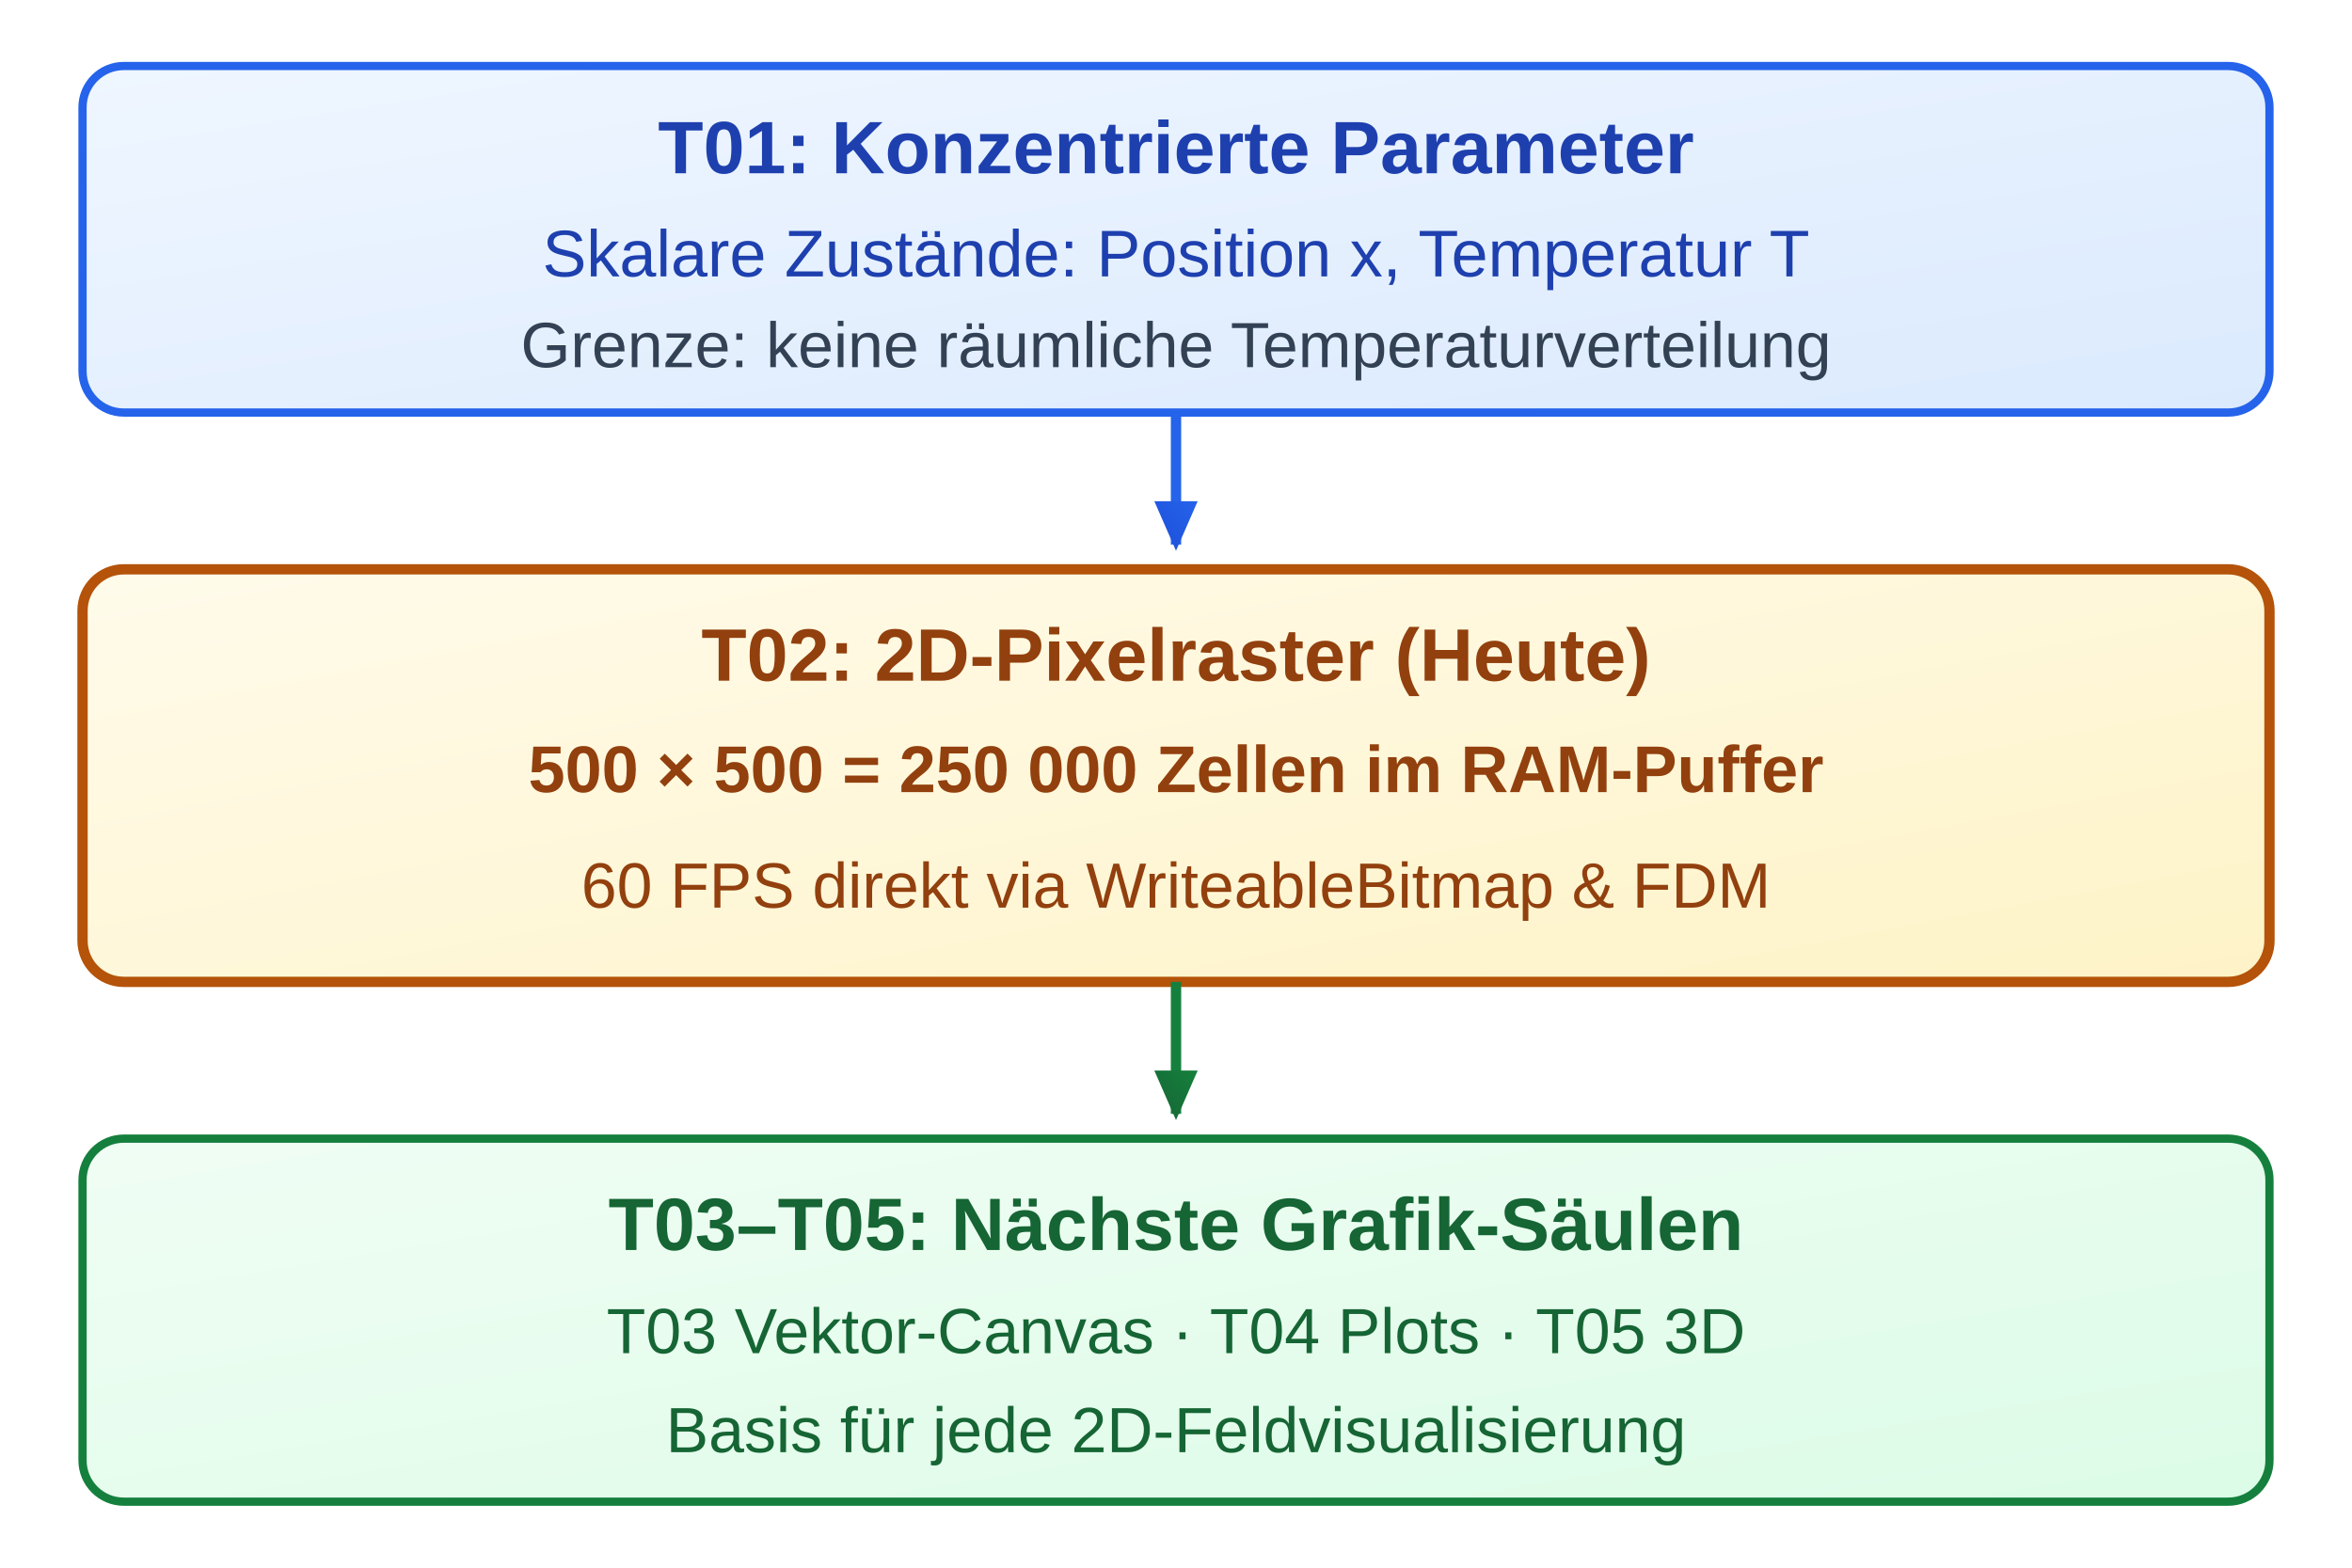
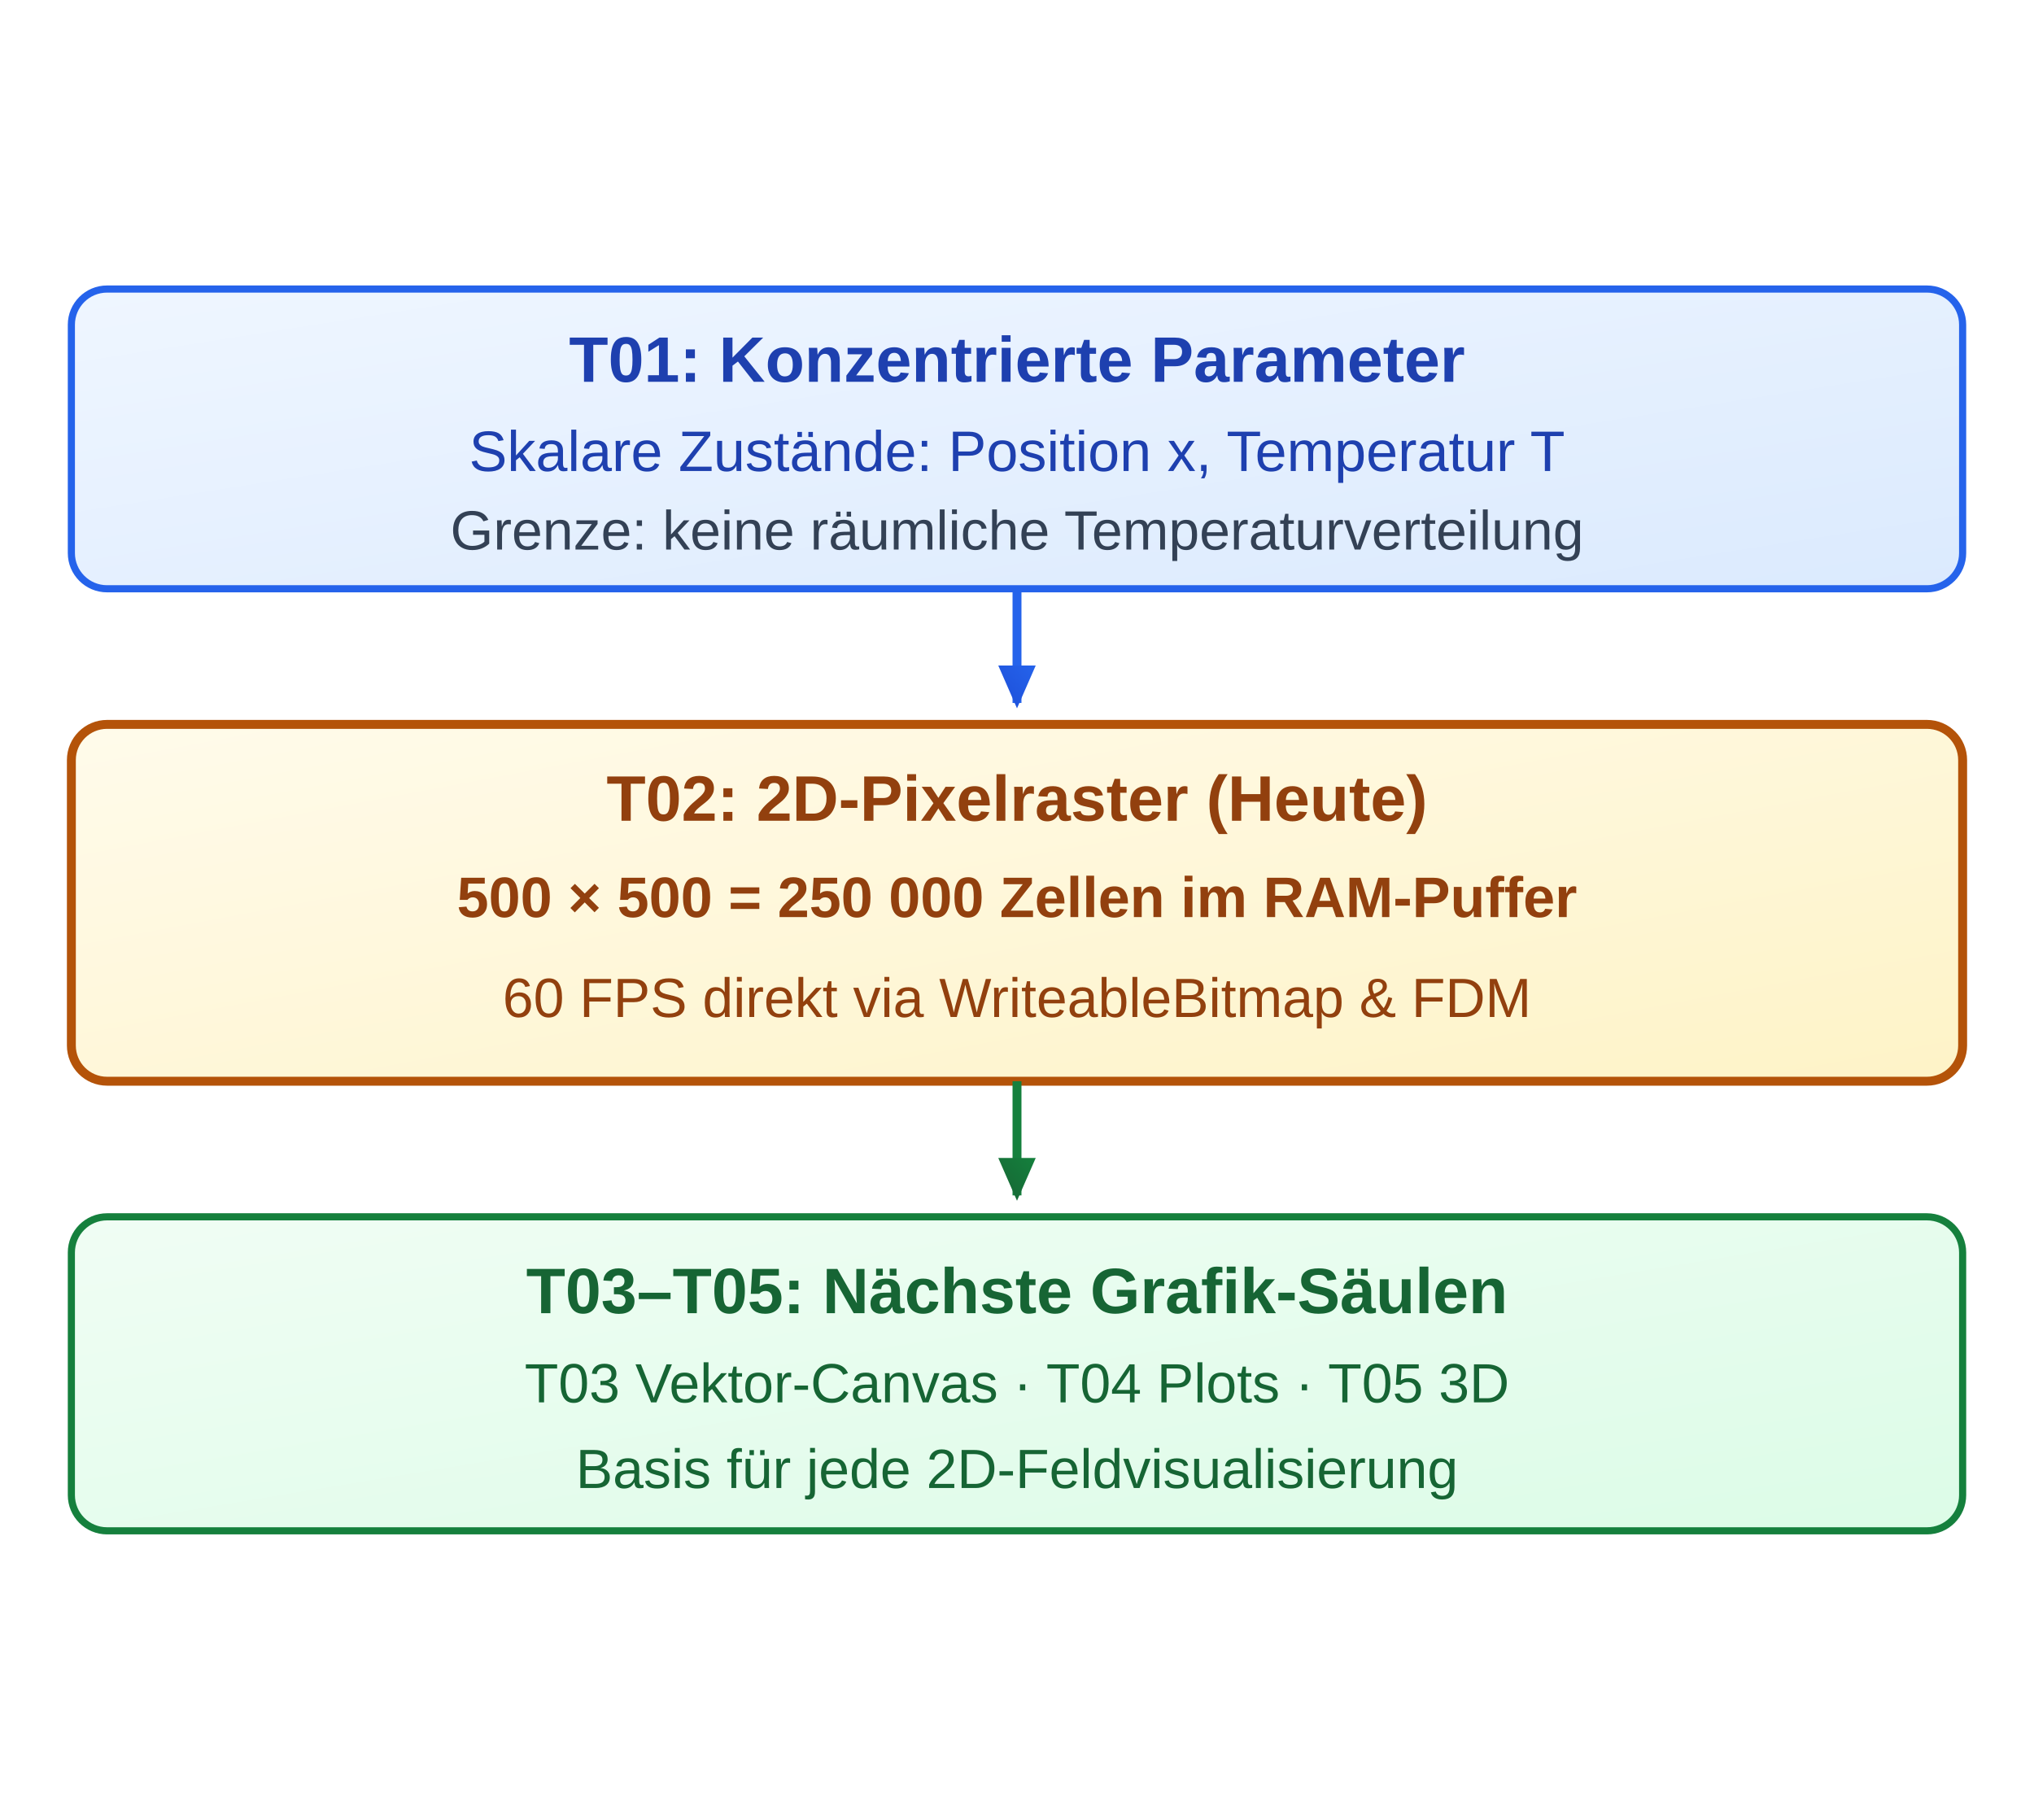
- <svg xmlns="http://www.w3.org/2000/svg" viewBox="-45 0 570 380" width="570" height="380">
+ <svg xmlns="http://www.w3.org/2000/svg" viewBox="-45 -65 570 510" width="570" height="510">
  <defs>
    <linearGradient id="grad-sem-primary" x1="0%" y1="0%" x2="100%" y2="100%">
      <stop offset="0%" stop-color="#eff6ff" />
      <stop offset="100%" stop-color="#dbeafe" />
    </linearGradient>
    <linearGradient id="grad-sem-primary-fill" x1="0%" y1="0%" x2="100%" y2="100%">
      <stop offset="0%" stop-color="#2563eb" />
      <stop offset="100%" stop-color="#1d4ed8" />
    </linearGradient>
    <linearGradient id="grad-sem-success" x1="0%" y1="0%" x2="100%" y2="100%">
      <stop offset="0%" stop-color="#f0fdf4" />
      <stop offset="100%" stop-color="#dcfce7" />
    </linearGradient>
    <linearGradient id="grad-sem-success-fill" x1="0%" y1="0%" x2="100%" y2="100%">
      <stop offset="0%" stop-color="#15803d" />
      <stop offset="100%" stop-color="#166534" />
    </linearGradient>
    <linearGradient id="grad-sem-warning" x1="0%" y1="0%" x2="100%" y2="100%">
      <stop offset="0%" stop-color="#fffbeb" />
      <stop offset="100%" stop-color="#fef3c7" />
    </linearGradient>
    <linearGradient id="grad-sem-warning-fill" x1="0%" y1="0%" x2="100%" y2="100%">
      <stop offset="0%" stop-color="#b45309" />
      <stop offset="100%" stop-color="#92400e" />
    </linearGradient>
    <linearGradient id="grad-sem-muted" x1="0%" y1="0%" x2="100%" y2="100%">
      <stop offset="0%" stop-color="#f8fafc" />
      <stop offset="100%" stop-color="#e2e8f0" />
    </linearGradient>
    <linearGradient id="grad-sem-muted-fill" x1="0%" y1="0%" x2="100%" y2="100%">
      <stop offset="0%" stop-color="#475569" />
      <stop offset="100%" stop-color="#334155" />
    </linearGradient>
    <marker id="arrB" viewBox="0 0 10 10" refX="7" refY="5" markerWidth="6" markerHeight="6" orient="auto">
      <path class="sem-primary-fill" d="M 0 1.5 L 8 5 L 0 8.5 z" />
    </marker>
    <marker id="arrG" viewBox="0 0 10 10" refX="7" refY="5" markerWidth="6" markerHeight="6" orient="auto">
      <path class="sem-success-fill" d="M 0 1.5 L 8 5 L 0 8.5 z" />
    </marker>
    <style>
      
/* @svg-palette:start */
      .sem-primary { fill: url(#grad-sem-primary); stroke: #2563eb; }
      .sem-primary-bg { fill: url(#grad-sem-primary); stroke: none; }
      .sem-primary-stroke { stroke: #2563eb; }
      .sem-primary-fill { fill: url(#grad-sem-primary-fill); }
      .sem-primary-text { fill: #1e40af; }
      .sem-success { fill: url(#grad-sem-success); stroke: #15803d; }
      .sem-success-bg { fill: url(#grad-sem-success); stroke: none; }
      .sem-success-stroke { stroke: #15803d; }
      .sem-success-fill { fill: url(#grad-sem-success-fill); }
      .sem-success-text { fill: #166534; }
      .sem-warning { fill: url(#grad-sem-warning); stroke: #b45309; }
      .sem-warning-bg { fill: url(#grad-sem-warning); stroke: none; }
      .sem-warning-stroke { stroke: #b45309; }
      .sem-warning-fill { fill: url(#grad-sem-warning-fill); }
      .sem-warning-text { fill: #92400e; }
      .sem-muted { fill: url(#grad-sem-muted); stroke: #94a3b8; }
      .sem-muted-bg { fill: url(#grad-sem-muted); stroke: none; }
      .sem-muted-stroke { stroke: #94a3b8; }
      .sem-muted-fill { fill: url(#grad-sem-muted-fill); }
      .sem-muted-text { fill: #334155; }
      /* @svg-palette:end */
text { font-family: 'Segoe UI', Arial, Helvetica, sans-serif; }
    </style>
  </defs>
  <rect x="-45" y="0" width="570" height="380" fill="none" />
  <rect class="sem-primary" x="-25" y="16" width="530" height="84" rx="10" stroke-width="2" />
  <text class="sem-primary-text" x="240" y="42" font-size="18" font-weight="bold" text-anchor="middle">T01: Konzentrierte Parameter</text>
  <text class="sem-primary-text" x="240" y="67" font-size="16" text-anchor="middle">Skalare Zustände: Position x, Temperatur T</text>
  <text class="sem-muted-text" x="240" y="89" font-size="15.5" text-anchor="middle">Grenze: keine räumliche Temperaturverteilung</text>
  <line class="sem-primary-stroke" x1="240" y1="100" x2="240" y2="132" stroke-width="2.5" marker-end="url(#arrB)" />
  <rect class="sem-warning" x="-25" y="138" width="530" height="100" rx="10" stroke-width="2.5" />
  <text class="sem-warning-text" x="240" y="165" font-size="18" font-weight="bold" text-anchor="middle">T02: 2D-Pixelraster (Heute)</text>
  <text class="sem-warning-text" x="240" y="192" font-size="16" font-weight="bold" text-anchor="middle">500 × 500 = 250 000 Zellen im RAM-Puffer</text>
  <text class="sem-warning-text" x="240" y="220" font-size="15.5" text-anchor="middle">60 FPS direkt via WriteableBitmap &amp; FDM</text>
  <line class="sem-success-stroke" x1="240" y1="238" x2="240" y2="270" stroke-width="2.5" marker-end="url(#arrG)" />
  <rect class="sem-success" x="-25" y="276" width="530" height="88" rx="10" stroke-width="2" />
  <text class="sem-success-text" x="240" y="303" font-size="18" font-weight="bold" text-anchor="middle">T03–T05: Nächste Grafik-Säulen</text>
  <text class="sem-success-text" x="240" y="328" font-size="15.5" text-anchor="middle">T03 Vektor-Canvas · T04 Plots · T05 3D</text>
  <text class="sem-success-text" x="240" y="352" font-size="15.5" text-anchor="middle">Basis für jede 2D-Feldvisualisierung</text>
</svg>
